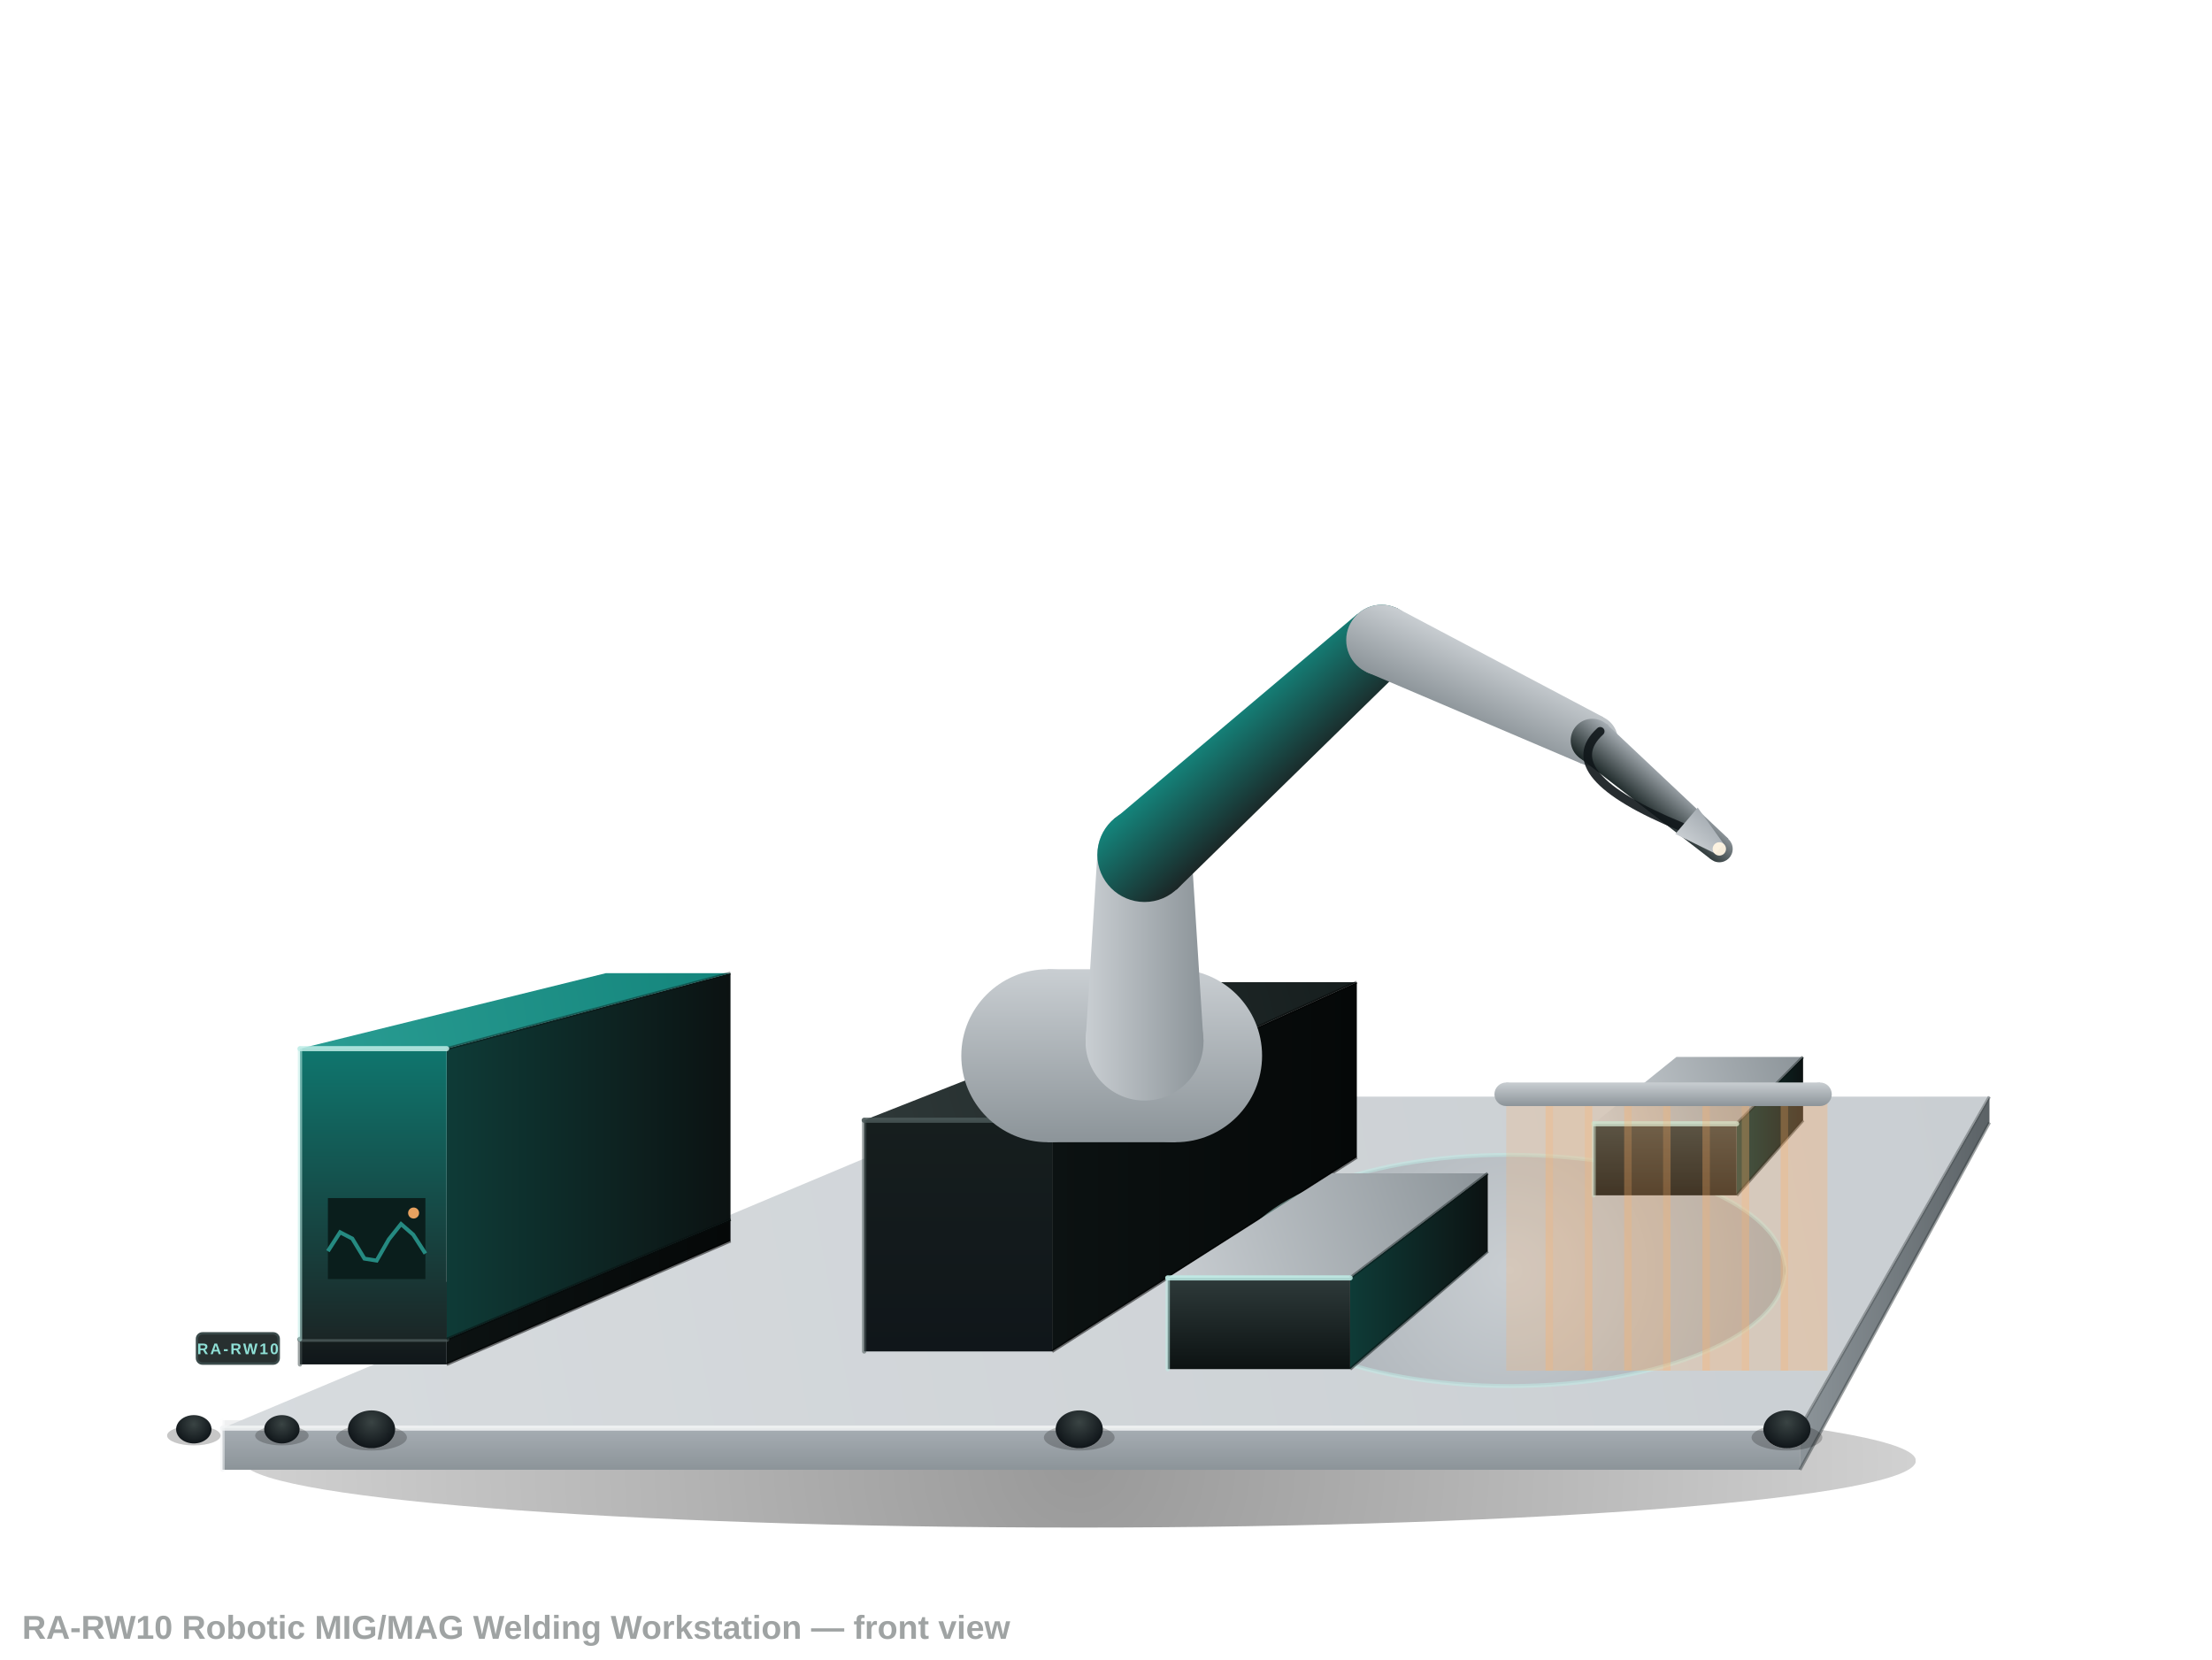
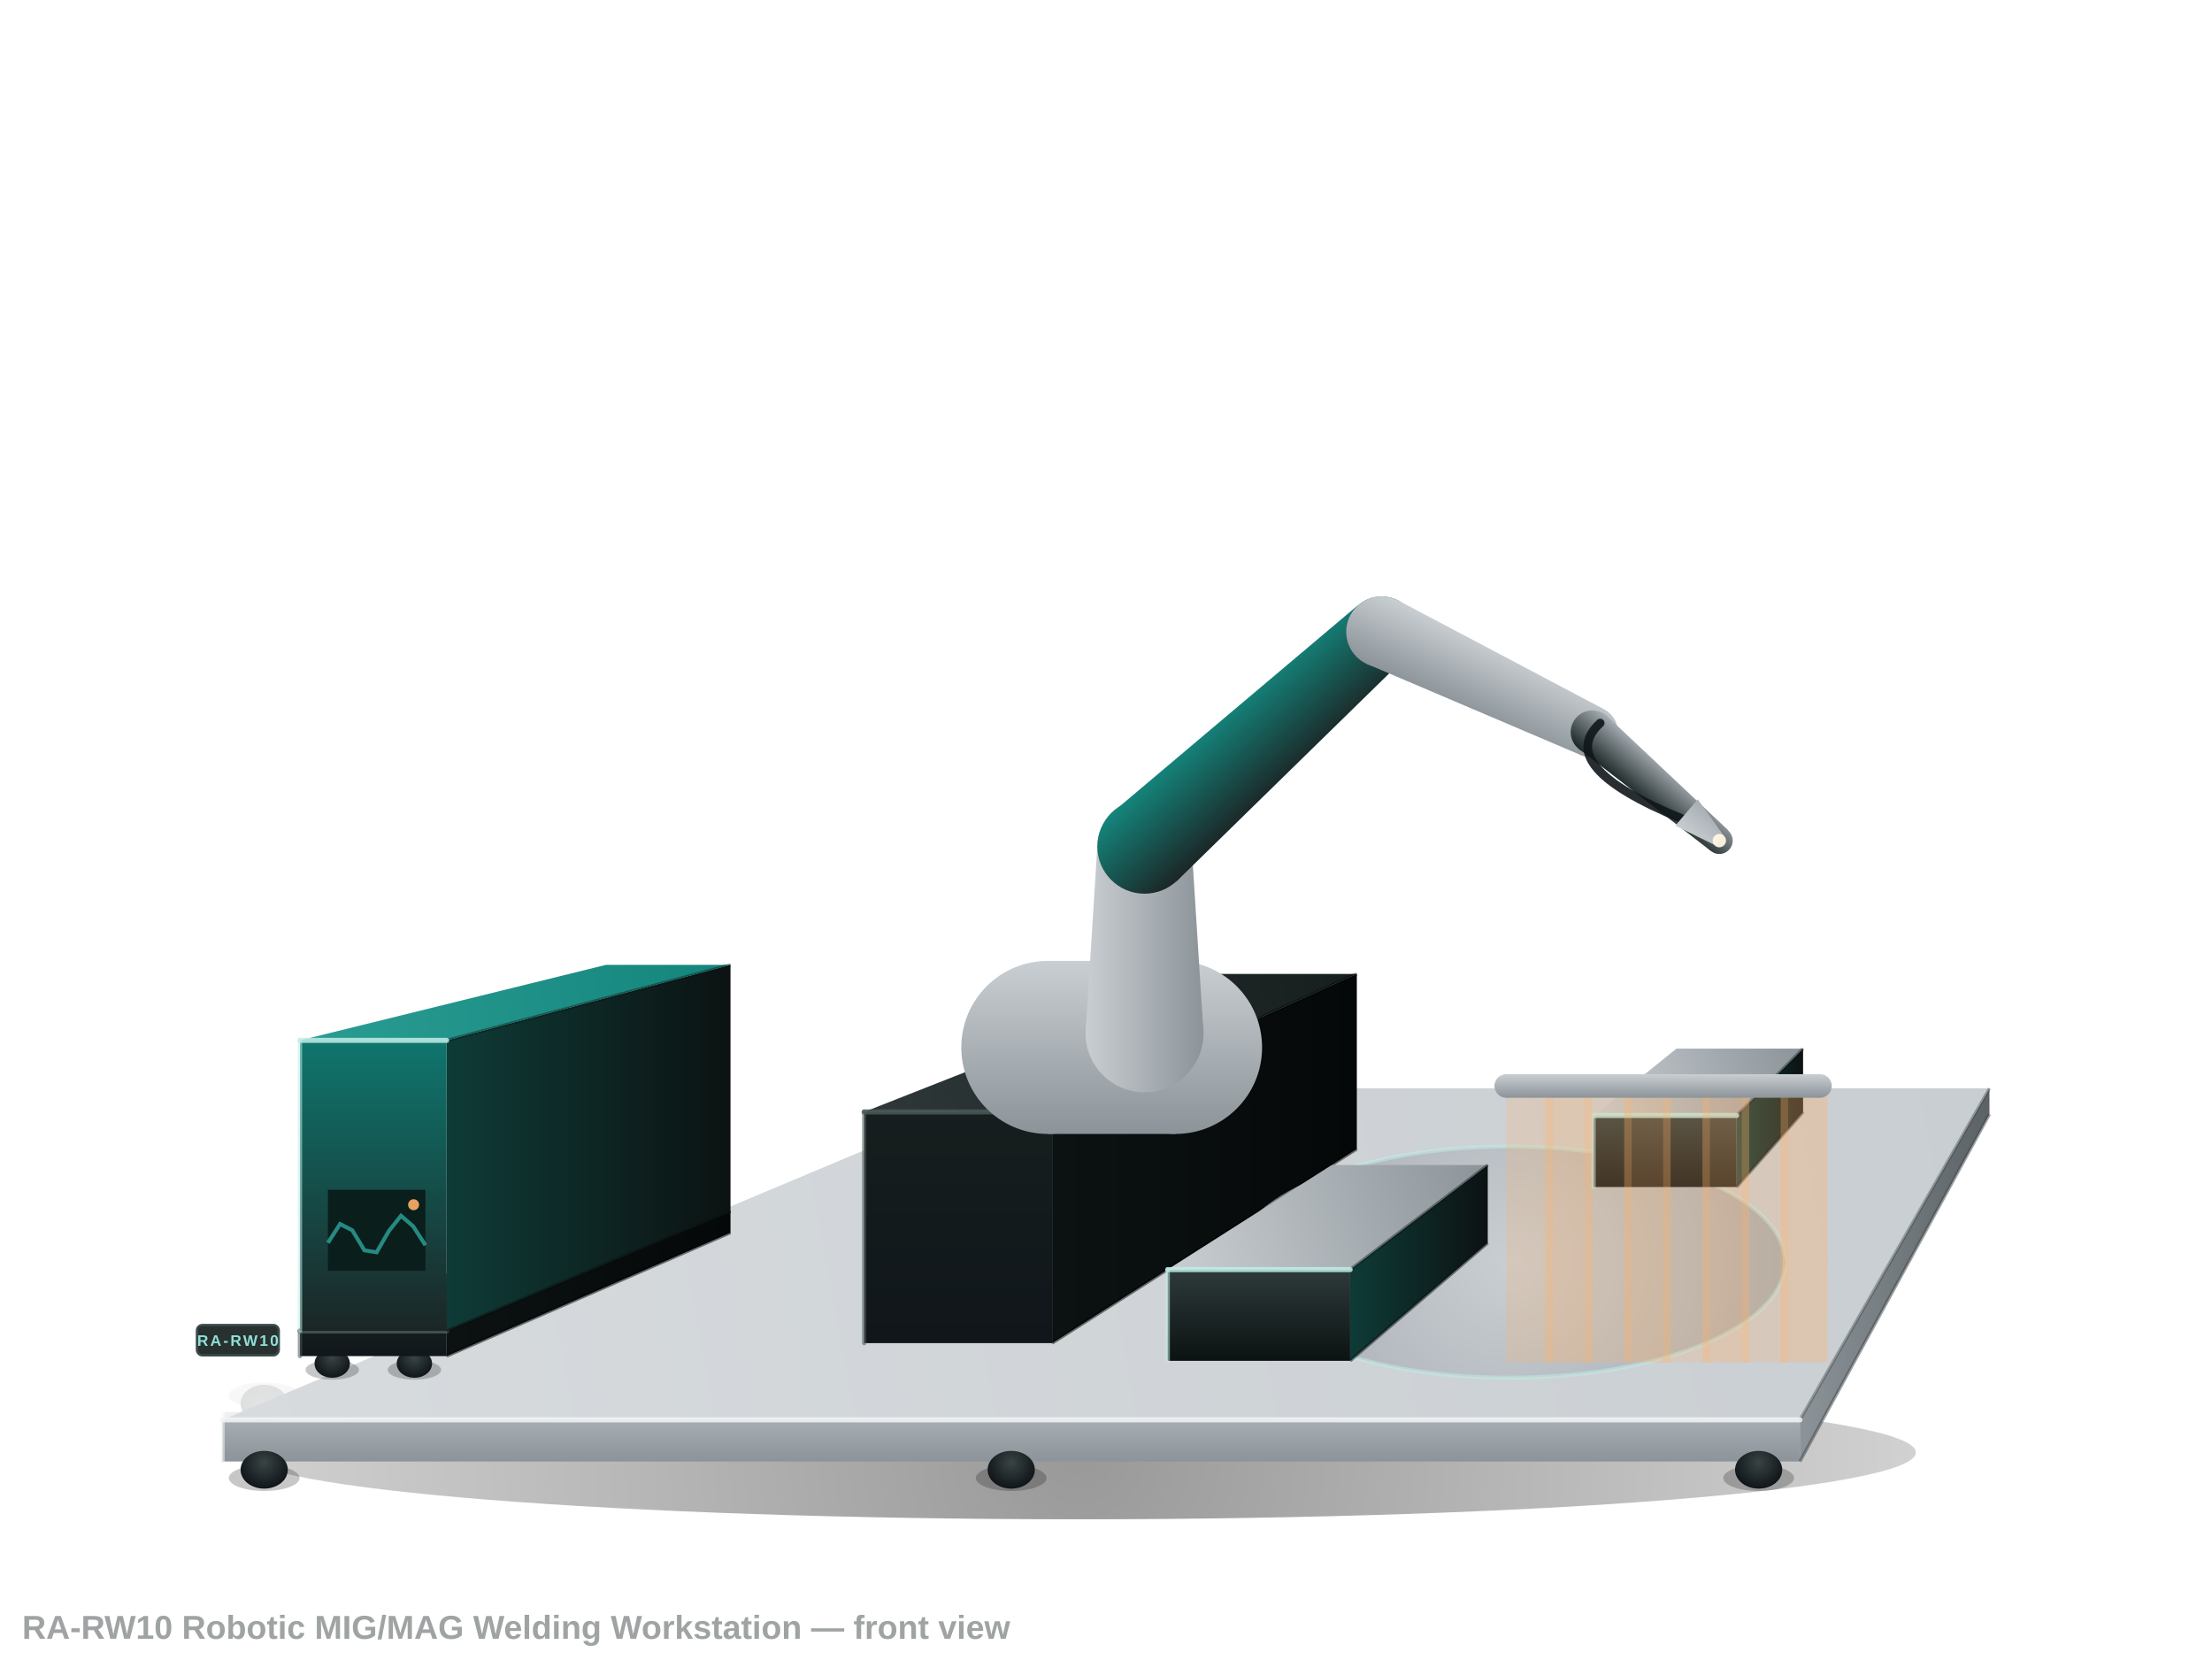
<svg xmlns="http://www.w3.org/2000/svg" width="2400" height="1800" viewBox="0 0 2400 1800">
-   <g transform="translate(104.5 492.7) scale(4.2659)">
+   <g transform="translate(104.5 483.7) scale(4.2659)">
    <g>
      <defs>
        <radialGradient id="rg1099" cx="250" cy="256" r="212.8" gradientUnits="userSpaceOnUse">
          <stop offset="0" stop-color="#000000" stop-opacity="0.4" />
          <stop offset="60" stop-color="#000000" stop-opacity="0.18" />
          <stop offset="100" stop-color="#000000" stop-opacity="0" />
        </radialGradient>
      </defs>
      <ellipse cx="250" cy="256" rx="212.8" ry="17" fill="url(#rg1099)" />
      <defs>
        <linearGradient id="lg1101" x1="0" y1="252" x2="0" y2="372" gradientUnits="userSpaceOnUse">
          <stop offset="0" stop-color="#ffffff" stop-opacity="0.15" />
          <stop offset="100" stop-color="#ffffff" stop-opacity="0" />
        </linearGradient>
        <mask id="rmask1100">
          <rect x="-4000" y="252" width="9000" height="120" fill="url(#lg1101)" />
        </mask>
      </defs>
      <g transform="translate(0 504) scale(1,-1)" mask="url(#rmask1100)">
        <defs>
          <linearGradient id="lg1068" x1="32.1" y1="247.7" x2="481.5" y2="163.4" gradientUnits="userSpaceOnUse">
            <stop offset="0" stop-color="#D7DBDE" stop-opacity="1" />
            <stop offset="100" stop-color="#C9CED2" stop-opacity="1" />
          </linearGradient>
          <linearGradient id="lg1069" x1="0" y1="247.7" x2="0" y2="258.3" gradientUnits="userSpaceOnUse">
            <stop offset="0" stop-color="#A6ADB3" stop-opacity="1" />
            <stop offset="100" stop-color="#8C9499" stop-opacity="1" />
          </linearGradient>
          <linearGradient id="lg1070" x1="433.3" y1="0" x2="481.5" y2="0" gradientUnits="userSpaceOnUse">
            <stop offset="0" stop-color="#8C9499" stop-opacity="1" />
            <stop offset="100" stop-color="#5B6266" stop-opacity="1" />
          </linearGradient>
        </defs>
        <polygon points="433.3,258.3 481.5,170 481.5,163.4 433.3,247.7" fill="url(#lg1070)" />
        <polygon points="32.1,247.7 433.3,247.7 481.5,163.4 232.8,163.4" fill="url(#lg1068)" />
        <polygon points="32.1,258.3 433.3,258.3 433.3,247.7 32.1,247.7" fill="url(#lg1069)" />
        <path d="M433.3,258.3 481.5,170" stroke="#3A4144" stroke-width="0.8" opacity="0.5" fill="none" />
        <path d="M433.3,247.7 481.5,163.4" stroke="#3A4144" stroke-width="0.8" opacity="0.4" fill="none" />
        <path d="M32.1,247.7 433.3,247.7" stroke="#F2F4F5" stroke-width="1.3" opacity="0.85" stroke-linecap="round" fill="none" />
        <path d="M32.1,247.7 32.1,258.3" stroke="#F2F4F5" stroke-width="1.1" opacity="0.55" stroke-linecap="round" fill="none" />
        <defs>
          <linearGradient id="lg1071" x1="195.3" y1="169.4" x2="320.6" y2="134.3" gradientUnits="userSpaceOnUse">
            <stop offset="0" stop-color="#2E3838" stop-opacity="1" />
            <stop offset="100" stop-color="#161E1E" stop-opacity="1" />
          </linearGradient>
          <linearGradient id="lg1072" x1="0" y1="169.4" x2="0" y2="228.2" gradientUnits="userSpaceOnUse">
            <stop offset="0" stop-color="#161E1E" stop-opacity="1" />
            <stop offset="100" stop-color="#10161A" stop-opacity="1" />
          </linearGradient>
          <linearGradient id="lg1073" x1="243.1" y1="0" x2="320.6" y2="0" gradientUnits="userSpaceOnUse">
            <stop offset="0" stop-color="#0C1212" stop-opacity="1" />
            <stop offset="100" stop-color="#050808" stop-opacity="1" />
          </linearGradient>
        </defs>
        <polygon points="243.1,228.2 320.6,178.8 320.6,134.3 243.1,169.4" fill="url(#lg1073)" />
        <polygon points="195.3,169.4 243.1,169.4 320.6,134.3 284.4,134.3" fill="url(#lg1071)" />
        <polygon points="195.3,228.2 243.1,228.2 243.1,169.4 195.3,169.4" fill="url(#lg1072)" />
        <path d="M243.1,228.2 320.6,178.8" stroke="#000000" stroke-width="0.8" opacity="0.5" fill="none" />
        <path d="M243.1,169.4 320.6,134.3" stroke="#000000" stroke-width="0.8" opacity="0.4" fill="none" />
        <path d="M195.3,169.4 243.1,169.4" stroke="#4A5858" stroke-width="1.3" opacity="0.85" stroke-linecap="round" fill="none" />
        <path d="M195.3,169.4 195.3,228.2" stroke="#4A5858" stroke-width="1.1" opacity="0.55" stroke-linecap="round" fill="none" />
        <defs>
-           <radialGradient id="rg1094" cx="24.8" cy="246.7" r="5" gradientUnits="userSpaceOnUse">
+           <radialGradient id="rg1094" cx="60" cy="232" r="5" gradientUnits="userSpaceOnUse">
            <stop offset="0" stop-color="#3A4444" stop-opacity="1" />
            <stop offset="70" stop-color="#10161A" stop-opacity="1" />
            <stop offset="100" stop-color="#000000" stop-opacity="1" />
          </radialGradient>
        </defs>
-         <ellipse cx="24.8" cy="249.6" rx="6.8" ry="2.5" fill="#000" opacity="0.22" />
-         <ellipse cx="24.8" cy="248" rx="4.5" ry="3.6" fill="url(#rg1094)" />
-         <defs>
-           <radialGradient id="rg1095" cx="47.2" cy="246.7" r="5" gradientUnits="userSpaceOnUse">
+         <ellipse cx="60" cy="235" rx="6.8" ry="2.5" fill="#000" opacity="0.22" />
+         <ellipse cx="60" cy="233.4" rx="4.5" ry="3.6" fill="url(#rg1094)" />
+         <defs>
+           <radialGradient id="rg1095" cx="80.9" cy="232" r="5" gradientUnits="userSpaceOnUse">
            <stop offset="0" stop-color="#3A4444" stop-opacity="1" />
            <stop offset="70" stop-color="#10161A" stop-opacity="1" />
            <stop offset="100" stop-color="#000000" stop-opacity="1" />
          </radialGradient>
        </defs>
-         <ellipse cx="47.2" cy="249.6" rx="6.8" ry="2.5" fill="#000" opacity="0.22" />
-         <ellipse cx="47.2" cy="248" rx="4.5" ry="3.6" fill="url(#rg1095)" />
+         <ellipse cx="80.9" cy="235" rx="6.8" ry="2.5" fill="#000" opacity="0.22" />
+         <ellipse cx="80.9" cy="233.4" rx="4.5" ry="3.6" fill="url(#rg1095)" />
        <defs>
          <linearGradient id="lg1088" x1="51.8" y1="225.1" x2="161.3" y2="194.6" gradientUnits="userSpaceOnUse">
            <stop offset="0" stop-color="#2E3838" stop-opacity="1" />
            <stop offset="100" stop-color="#161E1E" stop-opacity="1" />
          </linearGradient>
          <linearGradient id="lg1089" x1="0" y1="225.1" x2="0" y2="231.5" gradientUnits="userSpaceOnUse">
            <stop offset="0" stop-color="#161E1E" stop-opacity="1" />
            <stop offset="100" stop-color="#10161A" stop-opacity="1" />
          </linearGradient>
          <linearGradient id="lg1090" x1="89.1" y1="0" x2="161.3" y2="0" gradientUnits="userSpaceOnUse">
            <stop offset="0" stop-color="#0C1212" stop-opacity="1" />
            <stop offset="100" stop-color="#050808" stop-opacity="1" />
          </linearGradient>
        </defs>
        <polygon points="89.1,231.5 161.3,200.1 161.3,194.6 89.1,225.1" fill="url(#lg1090)" />
        <polygon points="51.8,225.1 89.1,225.1 161.3,194.6 129.6,194.6" fill="url(#lg1088)" />
        <polygon points="51.8,231.5 89.1,231.5 89.1,225.1 51.8,225.1" fill="url(#lg1089)" />
        <path d="M89.1,231.5 161.3,200.1" stroke="#000000" stroke-width="0.8" opacity="0.5" fill="none" />
        <path d="M89.1,225.1 161.3,194.6" stroke="#000000" stroke-width="0.8" opacity="0.4" fill="none" />
        <path d="M51.8,225.1 89.1,225.1" stroke="#4A5858" stroke-width="1.3" opacity="0.85" stroke-linecap="round" fill="none" />
        <path d="M51.8,225.1 51.8,231.5" stroke="#4A5858" stroke-width="1.1" opacity="0.55" stroke-linecap="round" fill="none" />
        <defs>
          <linearGradient id="lg1091" x1="51.8" y1="151.2" x2="161.3" y2="132" gradientUnits="userSpaceOnUse">
            <stop offset="0" stop-color="#2A9D93" stop-opacity="1" />
            <stop offset="100" stop-color="#14857C" stop-opacity="1" />
          </linearGradient>
          <linearGradient id="lg1092" x1="0" y1="151.2" x2="0" y2="225.1" gradientUnits="userSpaceOnUse">
            <stop offset="0" stop-color="#0F766E" stop-opacity="1" />
            <stop offset="100" stop-color="#1B2626" stop-opacity="1" />
          </linearGradient>
          <linearGradient id="lg1093" x1="89.1" y1="0" x2="161.3" y2="0" gradientUnits="userSpaceOnUse">
            <stop offset="0" stop-color="#0E3B37" stop-opacity="1" />
            <stop offset="100" stop-color="#0C1212" stop-opacity="1" />
          </linearGradient>
        </defs>
        <polygon points="89.1,225.1 161.3,194.6 161.3,132 89.1,151.2" fill="url(#lg1093)" />
        <polygon points="51.8,151.2 89.1,151.2 161.3,132 129.6,132" fill="url(#lg1091)" />
        <polygon points="51.8,225.1 89.1,225.1 89.1,151.2 51.8,151.2" fill="url(#lg1092)" />
        <path d="M89.1,225.1 161.3,194.6" stroke="#06100F" stroke-width="0.8" opacity="0.5" fill="none" />
        <path d="M89.1,151.2 161.3,132" stroke="#06100F" stroke-width="0.8" opacity="0.4" fill="none" />
        <path d="M51.8,151.2 89.1,151.2" stroke="#BFEDE7" stroke-width="1.3" opacity="0.85" stroke-linecap="round" fill="none" />
        <path d="M51.8,151.2 51.8,225.1" stroke="#BFEDE7" stroke-width="1.1" opacity="0.55" stroke-linecap="round" fill="none" />
        <rect x="58.9" y="189.2" width="24.8" height="20.6" fill="#0A1E1C" />
        <polyline points="58.9,202.7 62,197.9 65.1,199.5 68.2,204.6 71.3,205.1 74.4,199.7 77.5,195.8 80.6,198.5 83.7,203.3" fill="none" stroke="#2A9D93" stroke-width="1" opacity="0.85" />
        <circle cx="80.7" cy="193" r="1.4" fill="#FFB067" opacity="0.9" />
        <rect x="25.6" y="223.6" width="20.8" height="7.7" rx="1.4" fill="#0B1414" opacity="0.88" />
        <rect x="25.6" y="223.6" width="20.8" height="7.7" rx="1.4" fill="none" stroke="#3A4A4A" stroke-width="0.6" />
        <text x="36" y="228.9" text-anchor="middle" font-family="Arial, sans-serif" font-size="3.9" font-weight="700" fill="#8FE0D6" letter-spacing="0.5">RA-RW10</text>
        <defs>
          <linearGradient id="lg1074" x1="242" y1="175" x2="242" y2="131" gradientUnits="userSpaceOnUse">
            <stop offset="0" stop-color="#8C9499" stop-opacity="1" />
            <stop offset="32" stop-color="#C9CED2" stop-opacity="1" />
            <stop offset="55" stop-color="#C9CED2" stop-opacity="1" />
            <stop offset="100" stop-color="#A6ADB3" stop-opacity="1" />
          </linearGradient>
        </defs>
        <circle cx="242" cy="153" r="22" fill="url(#lg1074)" />
        <polygon points="242,175 274.5,175 274.5,131 242,131" fill="url(#lg1074)" />
        <circle cx="274.5" cy="153" r="22" fill="url(#lg1074)" />
        <defs>
          <linearGradient id="lg1075" x1="281.6" y1="149.4" x2="251.6" y2="149.4" gradientUnits="userSpaceOnUse">
            <stop offset="0" stop-color="#8C9499" stop-opacity="1" />
            <stop offset="32" stop-color="#C9CED2" stop-opacity="1" />
            <stop offset="55" stop-color="#C9CED2" stop-opacity="1" />
            <stop offset="100" stop-color="#A6ADB3" stop-opacity="1" />
          </linearGradient>
        </defs>
        <circle cx="266.6" cy="149.4" r="15" fill="url(#lg1075)" />
        <polygon points="281.6,149.4 278.6,101.9 254.6,101.9 251.6,149.4" fill="url(#lg1075)" />
        <circle cx="266.6" cy="101.9" r="12" fill="url(#lg1075)" />
        <defs>
          <linearGradient id="lg1076" x1="274.7" y1="110.8" x2="258.6" y2="93.1" gradientUnits="userSpaceOnUse">
            <stop offset="0" stop-color="#1B2626" stop-opacity="1" />
            <stop offset="32" stop-color="#14857C" stop-opacity="1" />
            <stop offset="55" stop-color="#14857C" stop-opacity="1" />
            <stop offset="100" stop-color="#0F766E" stop-opacity="1" />
          </linearGradient>
        </defs>
        <circle cx="266.6" cy="101.9" r="12" fill="url(#lg1076)" />
        <polygon points="274.7,110.8 332.9,53.9 320.8,40.6 258.6,93.1" fill="url(#lg1076)" />
        <circle cx="326.9" cy="47.3" r="9" fill="url(#lg1076)" />
        <defs>
          <linearGradient id="lg1077" x1="323" y1="55.4" x2="330.7" y2="39.1" gradientUnits="userSpaceOnUse">
            <stop offset="0" stop-color="#8C9499" stop-opacity="1" />
            <stop offset="32" stop-color="#C9CED2" stop-opacity="1" />
            <stop offset="55" stop-color="#C9CED2" stop-opacity="1" />
            <stop offset="100" stop-color="#A6ADB3" stop-opacity="1" />
          </linearGradient>
        </defs>
        <circle cx="326.9" cy="47.3" r="9" fill="url(#lg1077)" />
        <polygon points="323,55.4 377.7,78.7 383.3,66.9 330.7,39.1" fill="url(#lg1077)" />
        <circle cx="380.5" cy="72.8" r="6.5" fill="url(#lg1077)" />
        <defs>
          <linearGradient id="lg1078" x1="377" y1="77" x2="384.1" y2="68.6" gradientUnits="userSpaceOnUse">
            <stop offset="0" stop-color="#1B2626" stop-opacity="1" />
            <stop offset="32" stop-color="#A6ADB3" stop-opacity="1" />
            <stop offset="55" stop-color="#A6ADB3" stop-opacity="1" />
            <stop offset="100" stop-color="#8C9499" stop-opacity="1" />
          </linearGradient>
        </defs>
        <circle cx="380.5" cy="72.8" r="5.5" fill="url(#lg1078)" />
        <polygon points="377,77 410.6,103 415.1,97.8 384.1,68.6" fill="url(#lg1078)" />
        <circle cx="412.8" cy="100.4" r="3.4" fill="url(#lg1078)" />
        <defs>
          <linearGradient id="lg1079" x1="401.6" y1="96.6" x2="407.3" y2="89.9" gradientUnits="userSpaceOnUse">
            <stop offset="0" stop-color="#C9CED2" stop-opacity="1" />
            <stop offset="50" stop-color="#A6ADB3" stop-opacity="1" />
            <stop offset="100" stop-color="#0C1212" stop-opacity="1" />
          </linearGradient>
        </defs>
        <path d="M382.5 70.5 Q370.6 81.4 403.2 94.8" fill="none" stroke="#10161A" stroke-width="2.2" stroke-linecap="round" opacity="0.9" />
        <polygon points="401.6,96.6 411.8,101.6 413.9,99.1 407.3,89.9" fill="url(#lg1079)" />
        <circle cx="412.8" cy="100.4" r="1.7" fill="#FFF4E2" opacity="0.95" />
        <defs>
          <radialGradient id="rg1080" cx="359.5" cy="207.6" r="70" gradientUnits="userSpaceOnUse">
            <stop offset="0" stop-color="#C9CED2" stop-opacity="1" />
            <stop offset="70" stop-color="#A6ADB3" stop-opacity="1" />
            <stop offset="100" stop-color="#1B2626" stop-opacity="1" />
          </radialGradient>
        </defs>
        <ellipse cx="359.5" cy="207.6" rx="70" ry="29.4" fill="url(#rg1080)" />
        <ellipse cx="359.5" cy="207.6" rx="70" ry="29.4" fill="none" stroke="#BFEDE7" stroke-width="1" opacity="0.5" />
        <defs>
          <linearGradient id="lg1081" x1="272.5" y1="209.5" x2="353.9" y2="182.9" gradientUnits="userSpaceOnUse">
            <stop offset="0" stop-color="#C9CED2" stop-opacity="1" />
            <stop offset="100" stop-color="#8C9499" stop-opacity="1" />
          </linearGradient>
          <linearGradient id="lg1082" x1="0" y1="209.5" x2="0" y2="232.7" gradientUnits="userSpaceOnUse">
            <stop offset="0" stop-color="#2E3A3A" stop-opacity="1" />
            <stop offset="100" stop-color="#0C1212" stop-opacity="1" />
          </linearGradient>
          <linearGradient id="lg1083" x1="318.9" y1="0" x2="353.9" y2="0" gradientUnits="userSpaceOnUse">
            <stop offset="0" stop-color="#0E3B37" stop-opacity="1" />
            <stop offset="100" stop-color="#0C1212" stop-opacity="1" />
          </linearGradient>
        </defs>
        <polygon points="318.9,232.7 353.9,202.7 353.9,182.9 318.9,209.5" fill="url(#lg1083)" />
        <polygon points="272.5,209.5 318.9,209.5 353.9,182.9 314.3,182.9" fill="url(#lg1081)" />
        <polygon points="272.5,232.7 318.9,232.7 318.9,209.5 272.5,209.5" fill="url(#lg1082)" />
        <path d="M318.9,232.7 353.9,202.7" stroke="#06100F" stroke-width="0.8" opacity="0.5" fill="none" />
        <path d="M318.9,209.5 353.9,182.9" stroke="#06100F" stroke-width="0.8" opacity="0.4" fill="none" />
        <path d="M272.5,209.5 318.9,209.5" stroke="#BFEDE7" stroke-width="1.3" opacity="0.85" stroke-linecap="round" fill="none" />
        <path d="M272.5,209.5 272.5,232.7" stroke="#BFEDE7" stroke-width="1.1" opacity="0.55" stroke-linecap="round" fill="none" />
        <defs>
          <linearGradient id="lg1084" x1="380.8" y1="170.3" x2="434.1" y2="153.3" gradientUnits="userSpaceOnUse">
            <stop offset="0" stop-color="#C9CED2" stop-opacity="1" />
            <stop offset="100" stop-color="#8C9499" stop-opacity="1" />
          </linearGradient>
          <linearGradient id="lg1085" x1="0" y1="170.3" x2="0" y2="188.5" gradientUnits="userSpaceOnUse">
            <stop offset="0" stop-color="#2E3A3A" stop-opacity="1" />
            <stop offset="100" stop-color="#0C1212" stop-opacity="1" />
          </linearGradient>
          <linearGradient id="lg1086" x1="417.2" y1="0" x2="434.1" y2="0" gradientUnits="userSpaceOnUse">
            <stop offset="0" stop-color="#0E3B37" stop-opacity="1" />
            <stop offset="100" stop-color="#0C1212" stop-opacity="1" />
          </linearGradient>
        </defs>
        <polygon points="417.2,188.5 434.1,169.4 434.1,153.3 417.2,170.3" fill="url(#lg1086)" />
        <polygon points="380.8,170.3 417.2,170.3 434.1,153.3 401.9,153.3" fill="url(#lg1084)" />
        <polygon points="380.8,188.5 417.2,188.5 417.2,170.3 380.8,170.3" fill="url(#lg1085)" />
        <path d="M417.2,188.5 434.1,169.4" stroke="#06100F" stroke-width="0.8" opacity="0.5" fill="none" />
        <path d="M417.2,170.3 434.1,153.3" stroke="#06100F" stroke-width="0.8" opacity="0.4" fill="none" />
        <path d="M380.8,170.3 417.2,170.3" stroke="#BFEDE7" stroke-width="1.3" opacity="0.85" stroke-linecap="round" fill="none" />
        <path d="M380.8,170.3 380.8,188.5" stroke="#BFEDE7" stroke-width="1.1" opacity="0.55" stroke-linecap="round" fill="none" />
        <polygon points="358.6,233.1 370.5,233.1 370.5,164.7 358.6,164.7" fill="#FFB067" opacity="0.22" />
        <polygon points="368.6,233.1 380.5,233.1 380.5,164.7 368.6,164.7" fill="#FFB067" opacity="0.32" />
        <polygon points="378.6,233.1 390.5,233.1 390.5,164.7 378.6,164.7" fill="#FFB067" opacity="0.22" />
        <polygon points="388.6,233.1 400.4,233.1 400.4,164.7 388.6,164.7" fill="#FFB067" opacity="0.32" />
        <polygon points="398.5,233.1 410.4,233.1 410.4,164.7 398.5,164.7" fill="#FFB067" opacity="0.22" />
        <polygon points="408.5,233.1 420.4,233.1 420.4,164.7 408.5,164.7" fill="#FFB067" opacity="0.32" />
        <polygon points="418.5,233.1 430.3,233.1 430.3,164.7 418.5,164.7" fill="#FFB067" opacity="0.22" />
        <polygon points="428.4,233.1 440.3,233.1 440.3,164.7 428.4,164.7" fill="#FFB067" opacity="0.32" />
        <defs>
          <linearGradient id="lg1087" x1="358.6" y1="165.8" x2="358.6" y2="159.8" gradientUnits="userSpaceOnUse">
            <stop offset="0" stop-color="#8C9499" stop-opacity="1" />
            <stop offset="32" stop-color="#C9CED2" stop-opacity="1" />
            <stop offset="55" stop-color="#C9CED2" stop-opacity="1" />
            <stop offset="100" stop-color="#A6ADB3" stop-opacity="1" />
          </linearGradient>
        </defs>
        <circle cx="358.6" cy="162.8" r="3" fill="url(#lg1087)" />
        <polygon points="358.6,165.8 438.4,165.8 438.4,159.8 358.6,159.8" fill="url(#lg1087)" />
        <circle cx="438.4" cy="162.8" r="3" fill="url(#lg1087)" />
        <defs>
-           <radialGradient id="rg1096" cx="70" cy="246.2" r="6.6" gradientUnits="userSpaceOnUse">
+           <radialGradient id="rg1096" cx="42.7" cy="258.6" r="6.6" gradientUnits="userSpaceOnUse">
            <stop offset="0" stop-color="#3A4444" stop-opacity="1" />
            <stop offset="70" stop-color="#10161A" stop-opacity="1" />
            <stop offset="100" stop-color="#000000" stop-opacity="1" />
          </radialGradient>
        </defs>
-         <ellipse cx="70" cy="250.1" rx="9" ry="3.3" fill="#000" opacity="0.22" />
-         <ellipse cx="70" cy="248" rx="6" ry="4.8" fill="url(#rg1096)" />
-         <defs>
-           <radialGradient id="rg1097" cx="250" cy="246.2" r="6.6" gradientUnits="userSpaceOnUse">
+         <ellipse cx="42.7" cy="262.5" rx="9" ry="3.3" fill="#000" opacity="0.22" />
+         <ellipse cx="42.7" cy="260.4" rx="6" ry="4.8" fill="url(#rg1096)" />
+         <defs>
+           <radialGradient id="rg1097" cx="232.7" cy="258.6" r="6.6" gradientUnits="userSpaceOnUse">
            <stop offset="0" stop-color="#3A4444" stop-opacity="1" />
            <stop offset="70" stop-color="#10161A" stop-opacity="1" />
            <stop offset="100" stop-color="#000000" stop-opacity="1" />
          </radialGradient>
        </defs>
-         <ellipse cx="250" cy="250.1" rx="9" ry="3.3" fill="#000" opacity="0.22" />
-         <ellipse cx="250" cy="248" rx="6" ry="4.8" fill="url(#rg1097)" />
-         <defs>
-           <radialGradient id="rg1098" cx="430" cy="246.2" r="6.6" gradientUnits="userSpaceOnUse">
+         <ellipse cx="232.7" cy="262.5" rx="9" ry="3.3" fill="#000" opacity="0.22" />
+         <ellipse cx="232.7" cy="260.4" rx="6" ry="4.8" fill="url(#rg1097)" />
+         <defs>
+           <radialGradient id="rg1098" cx="422.8" cy="258.6" r="6.6" gradientUnits="userSpaceOnUse">
            <stop offset="0" stop-color="#3A4444" stop-opacity="1" />
            <stop offset="70" stop-color="#10161A" stop-opacity="1" />
            <stop offset="100" stop-color="#000000" stop-opacity="1" />
          </radialGradient>
        </defs>
-         <ellipse cx="430" cy="250.1" rx="9" ry="3.3" fill="#000" opacity="0.22" />
-         <ellipse cx="430" cy="248" rx="6" ry="4.8" fill="url(#rg1098)" />
+         <ellipse cx="422.8" cy="262.5" rx="9" ry="3.3" fill="#000" opacity="0.22" />
+         <ellipse cx="422.8" cy="260.4" rx="6" ry="4.8" fill="url(#rg1098)" />
      </g>
      <defs>
        <linearGradient id="lg1068" x1="32.1" y1="247.7" x2="481.5" y2="163.4" gradientUnits="userSpaceOnUse">
          <stop offset="0" stop-color="#D7DBDE" stop-opacity="1" />
          <stop offset="100" stop-color="#C9CED2" stop-opacity="1" />
        </linearGradient>
        <linearGradient id="lg1069" x1="0" y1="247.7" x2="0" y2="258.3" gradientUnits="userSpaceOnUse">
          <stop offset="0" stop-color="#A6ADB3" stop-opacity="1" />
          <stop offset="100" stop-color="#8C9499" stop-opacity="1" />
        </linearGradient>
        <linearGradient id="lg1070" x1="433.3" y1="0" x2="481.5" y2="0" gradientUnits="userSpaceOnUse">
          <stop offset="0" stop-color="#8C9499" stop-opacity="1" />
          <stop offset="100" stop-color="#5B6266" stop-opacity="1" />
        </linearGradient>
      </defs>
      <polygon points="433.3,258.3 481.5,170 481.5,163.4 433.3,247.7" fill="url(#lg1070)" />
      <polygon points="32.1,247.7 433.3,247.7 481.5,163.4 232.8,163.4" fill="url(#lg1068)" />
      <polygon points="32.1,258.3 433.3,258.3 433.3,247.7 32.1,247.7" fill="url(#lg1069)" />
      <path d="M433.3,258.3 481.5,170" stroke="#3A4144" stroke-width="0.8" opacity="0.5" fill="none" />
      <path d="M433.3,247.7 481.5,163.4" stroke="#3A4144" stroke-width="0.8" opacity="0.4" fill="none" />
      <path d="M32.1,247.7 433.3,247.7" stroke="#F2F4F5" stroke-width="1.3" opacity="0.85" stroke-linecap="round" fill="none" />
      <path d="M32.1,247.7 32.1,258.3" stroke="#F2F4F5" stroke-width="1.1" opacity="0.55" stroke-linecap="round" fill="none" />
      <defs>
        <linearGradient id="lg1071" x1="195.3" y1="169.4" x2="320.6" y2="134.3" gradientUnits="userSpaceOnUse">
          <stop offset="0" stop-color="#2E3838" stop-opacity="1" />
          <stop offset="100" stop-color="#161E1E" stop-opacity="1" />
        </linearGradient>
        <linearGradient id="lg1072" x1="0" y1="169.4" x2="0" y2="228.2" gradientUnits="userSpaceOnUse">
          <stop offset="0" stop-color="#161E1E" stop-opacity="1" />
          <stop offset="100" stop-color="#10161A" stop-opacity="1" />
        </linearGradient>
        <linearGradient id="lg1073" x1="243.1" y1="0" x2="320.6" y2="0" gradientUnits="userSpaceOnUse">
          <stop offset="0" stop-color="#0C1212" stop-opacity="1" />
          <stop offset="100" stop-color="#050808" stop-opacity="1" />
        </linearGradient>
      </defs>
      <polygon points="243.1,228.2 320.6,178.8 320.6,134.3 243.1,169.4" fill="url(#lg1073)" />
      <polygon points="195.3,169.4 243.1,169.4 320.6,134.3 284.4,134.3" fill="url(#lg1071)" />
      <polygon points="195.3,228.2 243.1,228.2 243.1,169.4 195.3,169.4" fill="url(#lg1072)" />
      <path d="M243.1,228.2 320.6,178.8" stroke="#000000" stroke-width="0.8" opacity="0.5" fill="none" />
      <path d="M243.1,169.4 320.6,134.3" stroke="#000000" stroke-width="0.8" opacity="0.4" fill="none" />
      <path d="M195.3,169.4 243.1,169.4" stroke="#4A5858" stroke-width="1.3" opacity="0.85" stroke-linecap="round" fill="none" />
      <path d="M195.3,169.4 195.3,228.2" stroke="#4A5858" stroke-width="1.1" opacity="0.55" stroke-linecap="round" fill="none" />
      <defs>
-         <radialGradient id="rg1094" cx="24.8" cy="246.7" r="5" gradientUnits="userSpaceOnUse">
+         <radialGradient id="rg1094" cx="60" cy="232" r="5" gradientUnits="userSpaceOnUse">
          <stop offset="0" stop-color="#3A4444" stop-opacity="1" />
          <stop offset="70" stop-color="#10161A" stop-opacity="1" />
          <stop offset="100" stop-color="#000000" stop-opacity="1" />
        </radialGradient>
      </defs>
-       <ellipse cx="24.8" cy="249.6" rx="6.8" ry="2.5" fill="#000" opacity="0.22" />
-       <ellipse cx="24.8" cy="248" rx="4.5" ry="3.6" fill="url(#rg1094)" />
-       <defs>
-         <radialGradient id="rg1095" cx="47.2" cy="246.7" r="5" gradientUnits="userSpaceOnUse">
+       <ellipse cx="60" cy="235" rx="6.8" ry="2.5" fill="#000" opacity="0.22" />
+       <ellipse cx="60" cy="233.4" rx="4.5" ry="3.6" fill="url(#rg1094)" />
+       <defs>
+         <radialGradient id="rg1095" cx="80.9" cy="232" r="5" gradientUnits="userSpaceOnUse">
          <stop offset="0" stop-color="#3A4444" stop-opacity="1" />
          <stop offset="70" stop-color="#10161A" stop-opacity="1" />
          <stop offset="100" stop-color="#000000" stop-opacity="1" />
        </radialGradient>
      </defs>
-       <ellipse cx="47.2" cy="249.6" rx="6.8" ry="2.5" fill="#000" opacity="0.22" />
-       <ellipse cx="47.2" cy="248" rx="4.5" ry="3.6" fill="url(#rg1095)" />
+       <ellipse cx="80.9" cy="235" rx="6.8" ry="2.5" fill="#000" opacity="0.22" />
+       <ellipse cx="80.9" cy="233.4" rx="4.5" ry="3.6" fill="url(#rg1095)" />
      <defs>
        <linearGradient id="lg1088" x1="51.8" y1="225.1" x2="161.3" y2="194.6" gradientUnits="userSpaceOnUse">
          <stop offset="0" stop-color="#2E3838" stop-opacity="1" />
          <stop offset="100" stop-color="#161E1E" stop-opacity="1" />
        </linearGradient>
        <linearGradient id="lg1089" x1="0" y1="225.1" x2="0" y2="231.5" gradientUnits="userSpaceOnUse">
          <stop offset="0" stop-color="#161E1E" stop-opacity="1" />
          <stop offset="100" stop-color="#10161A" stop-opacity="1" />
        </linearGradient>
        <linearGradient id="lg1090" x1="89.1" y1="0" x2="161.3" y2="0" gradientUnits="userSpaceOnUse">
          <stop offset="0" stop-color="#0C1212" stop-opacity="1" />
          <stop offset="100" stop-color="#050808" stop-opacity="1" />
        </linearGradient>
      </defs>
      <polygon points="89.1,231.5 161.3,200.1 161.3,194.6 89.1,225.1" fill="url(#lg1090)" />
      <polygon points="51.8,225.1 89.1,225.1 161.3,194.6 129.6,194.6" fill="url(#lg1088)" />
      <polygon points="51.8,231.5 89.1,231.5 89.1,225.1 51.8,225.1" fill="url(#lg1089)" />
      <path d="M89.1,231.5 161.3,200.1" stroke="#000000" stroke-width="0.8" opacity="0.5" fill="none" />
      <path d="M89.1,225.1 161.3,194.6" stroke="#000000" stroke-width="0.8" opacity="0.4" fill="none" />
      <path d="M51.8,225.1 89.1,225.1" stroke="#4A5858" stroke-width="1.3" opacity="0.85" stroke-linecap="round" fill="none" />
      <path d="M51.8,225.1 51.8,231.5" stroke="#4A5858" stroke-width="1.1" opacity="0.55" stroke-linecap="round" fill="none" />
      <defs>
        <linearGradient id="lg1091" x1="51.8" y1="151.2" x2="161.3" y2="132" gradientUnits="userSpaceOnUse">
          <stop offset="0" stop-color="#2A9D93" stop-opacity="1" />
          <stop offset="100" stop-color="#14857C" stop-opacity="1" />
        </linearGradient>
        <linearGradient id="lg1092" x1="0" y1="151.2" x2="0" y2="225.1" gradientUnits="userSpaceOnUse">
          <stop offset="0" stop-color="#0F766E" stop-opacity="1" />
          <stop offset="100" stop-color="#1B2626" stop-opacity="1" />
        </linearGradient>
        <linearGradient id="lg1093" x1="89.1" y1="0" x2="161.3" y2="0" gradientUnits="userSpaceOnUse">
          <stop offset="0" stop-color="#0E3B37" stop-opacity="1" />
          <stop offset="100" stop-color="#0C1212" stop-opacity="1" />
        </linearGradient>
      </defs>
      <polygon points="89.1,225.1 161.3,194.6 161.3,132 89.1,151.2" fill="url(#lg1093)" />
      <polygon points="51.8,151.2 89.1,151.2 161.3,132 129.6,132" fill="url(#lg1091)" />
      <polygon points="51.8,225.1 89.1,225.1 89.1,151.2 51.8,151.2" fill="url(#lg1092)" />
      <path d="M89.1,225.1 161.3,194.6" stroke="#06100F" stroke-width="0.8" opacity="0.5" fill="none" />
      <path d="M89.1,151.2 161.3,132" stroke="#06100F" stroke-width="0.8" opacity="0.4" fill="none" />
      <path d="M51.8,151.2 89.1,151.2" stroke="#BFEDE7" stroke-width="1.3" opacity="0.85" stroke-linecap="round" fill="none" />
      <path d="M51.8,151.2 51.8,225.1" stroke="#BFEDE7" stroke-width="1.1" opacity="0.55" stroke-linecap="round" fill="none" />
      <rect x="58.9" y="189.2" width="24.8" height="20.6" fill="#0A1E1C" />
      <polyline points="58.9,202.7 62,197.9 65.1,199.5 68.2,204.6 71.3,205.1 74.4,199.7 77.5,195.8 80.6,198.5 83.7,203.3" fill="none" stroke="#2A9D93" stroke-width="1" opacity="0.85" />
      <circle cx="80.7" cy="193" r="1.4" fill="#FFB067" opacity="0.9" />
      <rect x="25.6" y="223.6" width="20.8" height="7.7" rx="1.4" fill="#0B1414" opacity="0.88" />
      <rect x="25.6" y="223.6" width="20.8" height="7.7" rx="1.4" fill="none" stroke="#3A4A4A" stroke-width="0.6" />
      <text x="36" y="228.9" text-anchor="middle" font-family="Arial, sans-serif" font-size="3.9" font-weight="700" fill="#8FE0D6" letter-spacing="0.5">RA-RW10</text>
      <defs>
        <linearGradient id="lg1074" x1="242" y1="175" x2="242" y2="131" gradientUnits="userSpaceOnUse">
          <stop offset="0" stop-color="#8C9499" stop-opacity="1" />
          <stop offset="32" stop-color="#C9CED2" stop-opacity="1" />
          <stop offset="55" stop-color="#C9CED2" stop-opacity="1" />
          <stop offset="100" stop-color="#A6ADB3" stop-opacity="1" />
        </linearGradient>
      </defs>
      <circle cx="242" cy="153" r="22" fill="url(#lg1074)" />
      <polygon points="242,175 274.5,175 274.5,131 242,131" fill="url(#lg1074)" />
      <circle cx="274.5" cy="153" r="22" fill="url(#lg1074)" />
      <defs>
        <linearGradient id="lg1075" x1="281.6" y1="149.4" x2="251.6" y2="149.4" gradientUnits="userSpaceOnUse">
          <stop offset="0" stop-color="#8C9499" stop-opacity="1" />
          <stop offset="32" stop-color="#C9CED2" stop-opacity="1" />
          <stop offset="55" stop-color="#C9CED2" stop-opacity="1" />
          <stop offset="100" stop-color="#A6ADB3" stop-opacity="1" />
        </linearGradient>
      </defs>
      <circle cx="266.6" cy="149.4" r="15" fill="url(#lg1075)" />
      <polygon points="281.6,149.4 278.6,101.9 254.6,101.9 251.6,149.4" fill="url(#lg1075)" />
      <circle cx="266.6" cy="101.9" r="12" fill="url(#lg1075)" />
      <defs>
        <linearGradient id="lg1076" x1="274.7" y1="110.8" x2="258.6" y2="93.1" gradientUnits="userSpaceOnUse">
          <stop offset="0" stop-color="#1B2626" stop-opacity="1" />
          <stop offset="32" stop-color="#14857C" stop-opacity="1" />
          <stop offset="55" stop-color="#14857C" stop-opacity="1" />
          <stop offset="100" stop-color="#0F766E" stop-opacity="1" />
        </linearGradient>
      </defs>
      <circle cx="266.6" cy="101.9" r="12" fill="url(#lg1076)" />
      <polygon points="274.7,110.8 332.9,53.9 320.8,40.6 258.6,93.1" fill="url(#lg1076)" />
      <circle cx="326.9" cy="47.3" r="9" fill="url(#lg1076)" />
      <defs>
        <linearGradient id="lg1077" x1="323" y1="55.4" x2="330.7" y2="39.1" gradientUnits="userSpaceOnUse">
          <stop offset="0" stop-color="#8C9499" stop-opacity="1" />
          <stop offset="32" stop-color="#C9CED2" stop-opacity="1" />
          <stop offset="55" stop-color="#C9CED2" stop-opacity="1" />
          <stop offset="100" stop-color="#A6ADB3" stop-opacity="1" />
        </linearGradient>
      </defs>
      <circle cx="326.9" cy="47.3" r="9" fill="url(#lg1077)" />
      <polygon points="323,55.4 377.7,78.7 383.3,66.9 330.7,39.1" fill="url(#lg1077)" />
      <circle cx="380.5" cy="72.8" r="6.5" fill="url(#lg1077)" />
      <defs>
        <linearGradient id="lg1078" x1="377" y1="77" x2="384.1" y2="68.6" gradientUnits="userSpaceOnUse">
          <stop offset="0" stop-color="#1B2626" stop-opacity="1" />
          <stop offset="32" stop-color="#A6ADB3" stop-opacity="1" />
          <stop offset="55" stop-color="#A6ADB3" stop-opacity="1" />
          <stop offset="100" stop-color="#8C9499" stop-opacity="1" />
        </linearGradient>
      </defs>
      <circle cx="380.5" cy="72.8" r="5.5" fill="url(#lg1078)" />
      <polygon points="377,77 410.6,103 415.1,97.8 384.1,68.6" fill="url(#lg1078)" />
      <circle cx="412.8" cy="100.4" r="3.4" fill="url(#lg1078)" />
      <defs>
        <linearGradient id="lg1079" x1="401.6" y1="96.6" x2="407.3" y2="89.9" gradientUnits="userSpaceOnUse">
          <stop offset="0" stop-color="#C9CED2" stop-opacity="1" />
          <stop offset="50" stop-color="#A6ADB3" stop-opacity="1" />
          <stop offset="100" stop-color="#0C1212" stop-opacity="1" />
        </linearGradient>
      </defs>
      <path d="M382.5 70.5 Q370.6 81.4 403.2 94.8" fill="none" stroke="#10161A" stroke-width="2.2" stroke-linecap="round" opacity="0.9" />
      <polygon points="401.6,96.6 411.8,101.6 413.9,99.1 407.3,89.9" fill="url(#lg1079)" />
      <circle cx="412.8" cy="100.4" r="1.7" fill="#FFF4E2" opacity="0.95" />
      <defs>
        <radialGradient id="rg1080" cx="359.5" cy="207.6" r="70" gradientUnits="userSpaceOnUse">
          <stop offset="0" stop-color="#C9CED2" stop-opacity="1" />
          <stop offset="70" stop-color="#A6ADB3" stop-opacity="1" />
          <stop offset="100" stop-color="#1B2626" stop-opacity="1" />
        </radialGradient>
      </defs>
      <ellipse cx="359.5" cy="207.6" rx="70" ry="29.4" fill="url(#rg1080)" />
      <ellipse cx="359.5" cy="207.6" rx="70" ry="29.4" fill="none" stroke="#BFEDE7" stroke-width="1" opacity="0.5" />
      <defs>
        <linearGradient id="lg1081" x1="272.5" y1="209.5" x2="353.9" y2="182.9" gradientUnits="userSpaceOnUse">
          <stop offset="0" stop-color="#C9CED2" stop-opacity="1" />
          <stop offset="100" stop-color="#8C9499" stop-opacity="1" />
        </linearGradient>
        <linearGradient id="lg1082" x1="0" y1="209.5" x2="0" y2="232.7" gradientUnits="userSpaceOnUse">
          <stop offset="0" stop-color="#2E3A3A" stop-opacity="1" />
          <stop offset="100" stop-color="#0C1212" stop-opacity="1" />
        </linearGradient>
        <linearGradient id="lg1083" x1="318.9" y1="0" x2="353.9" y2="0" gradientUnits="userSpaceOnUse">
          <stop offset="0" stop-color="#0E3B37" stop-opacity="1" />
          <stop offset="100" stop-color="#0C1212" stop-opacity="1" />
        </linearGradient>
      </defs>
      <polygon points="318.9,232.7 353.9,202.7 353.9,182.9 318.9,209.5" fill="url(#lg1083)" />
      <polygon points="272.5,209.5 318.9,209.5 353.9,182.9 314.3,182.9" fill="url(#lg1081)" />
      <polygon points="272.5,232.7 318.9,232.7 318.9,209.5 272.5,209.5" fill="url(#lg1082)" />
      <path d="M318.9,232.7 353.9,202.7" stroke="#06100F" stroke-width="0.8" opacity="0.5" fill="none" />
      <path d="M318.9,209.5 353.9,182.9" stroke="#06100F" stroke-width="0.8" opacity="0.4" fill="none" />
      <path d="M272.5,209.5 318.9,209.5" stroke="#BFEDE7" stroke-width="1.3" opacity="0.85" stroke-linecap="round" fill="none" />
      <path d="M272.5,209.5 272.5,232.7" stroke="#BFEDE7" stroke-width="1.1" opacity="0.55" stroke-linecap="round" fill="none" />
      <defs>
        <linearGradient id="lg1084" x1="380.8" y1="170.3" x2="434.1" y2="153.3" gradientUnits="userSpaceOnUse">
          <stop offset="0" stop-color="#C9CED2" stop-opacity="1" />
          <stop offset="100" stop-color="#8C9499" stop-opacity="1" />
        </linearGradient>
        <linearGradient id="lg1085" x1="0" y1="170.3" x2="0" y2="188.5" gradientUnits="userSpaceOnUse">
          <stop offset="0" stop-color="#2E3A3A" stop-opacity="1" />
          <stop offset="100" stop-color="#0C1212" stop-opacity="1" />
        </linearGradient>
        <linearGradient id="lg1086" x1="417.2" y1="0" x2="434.1" y2="0" gradientUnits="userSpaceOnUse">
          <stop offset="0" stop-color="#0E3B37" stop-opacity="1" />
          <stop offset="100" stop-color="#0C1212" stop-opacity="1" />
        </linearGradient>
      </defs>
      <polygon points="417.2,188.5 434.1,169.4 434.1,153.3 417.2,170.3" fill="url(#lg1086)" />
      <polygon points="380.8,170.3 417.2,170.3 434.1,153.3 401.9,153.3" fill="url(#lg1084)" />
      <polygon points="380.8,188.5 417.2,188.5 417.2,170.3 380.8,170.3" fill="url(#lg1085)" />
      <path d="M417.2,188.5 434.1,169.4" stroke="#06100F" stroke-width="0.8" opacity="0.5" fill="none" />
      <path d="M417.2,170.3 434.1,153.3" stroke="#06100F" stroke-width="0.8" opacity="0.4" fill="none" />
      <path d="M380.8,170.3 417.2,170.3" stroke="#BFEDE7" stroke-width="1.3" opacity="0.85" stroke-linecap="round" fill="none" />
      <path d="M380.8,170.3 380.8,188.5" stroke="#BFEDE7" stroke-width="1.1" opacity="0.55" stroke-linecap="round" fill="none" />
      <polygon points="358.6,233.1 370.5,233.1 370.5,164.7 358.6,164.7" fill="#FFB067" opacity="0.22" />
      <polygon points="368.6,233.1 380.5,233.1 380.5,164.7 368.6,164.7" fill="#FFB067" opacity="0.32" />
      <polygon points="378.6,233.1 390.5,233.1 390.5,164.7 378.6,164.7" fill="#FFB067" opacity="0.22" />
      <polygon points="388.6,233.1 400.4,233.1 400.4,164.7 388.6,164.7" fill="#FFB067" opacity="0.32" />
      <polygon points="398.5,233.1 410.4,233.1 410.4,164.7 398.5,164.7" fill="#FFB067" opacity="0.22" />
      <polygon points="408.5,233.1 420.4,233.1 420.4,164.7 408.5,164.7" fill="#FFB067" opacity="0.32" />
      <polygon points="418.5,233.1 430.3,233.1 430.3,164.7 418.5,164.7" fill="#FFB067" opacity="0.22" />
      <polygon points="428.4,233.1 440.3,233.1 440.3,164.7 428.4,164.7" fill="#FFB067" opacity="0.32" />
      <defs>
        <linearGradient id="lg1087" x1="358.6" y1="165.8" x2="358.6" y2="159.8" gradientUnits="userSpaceOnUse">
          <stop offset="0" stop-color="#8C9499" stop-opacity="1" />
          <stop offset="32" stop-color="#C9CED2" stop-opacity="1" />
          <stop offset="55" stop-color="#C9CED2" stop-opacity="1" />
          <stop offset="100" stop-color="#A6ADB3" stop-opacity="1" />
        </linearGradient>
      </defs>
      <circle cx="358.6" cy="162.8" r="3" fill="url(#lg1087)" />
      <polygon points="358.6,165.8 438.4,165.8 438.4,159.8 358.6,159.8" fill="url(#lg1087)" />
      <circle cx="438.4" cy="162.8" r="3" fill="url(#lg1087)" />
      <defs>
-         <radialGradient id="rg1096" cx="70" cy="246.2" r="6.6" gradientUnits="userSpaceOnUse">
+         <radialGradient id="rg1096" cx="42.7" cy="258.6" r="6.6" gradientUnits="userSpaceOnUse">
          <stop offset="0" stop-color="#3A4444" stop-opacity="1" />
          <stop offset="70" stop-color="#10161A" stop-opacity="1" />
          <stop offset="100" stop-color="#000000" stop-opacity="1" />
        </radialGradient>
      </defs>
-       <ellipse cx="70" cy="250.1" rx="9" ry="3.3" fill="#000" opacity="0.22" />
-       <ellipse cx="70" cy="248" rx="6" ry="4.8" fill="url(#rg1096)" />
-       <defs>
-         <radialGradient id="rg1097" cx="250" cy="246.2" r="6.6" gradientUnits="userSpaceOnUse">
+       <ellipse cx="42.7" cy="262.5" rx="9" ry="3.3" fill="#000" opacity="0.22" />
+       <ellipse cx="42.7" cy="260.4" rx="6" ry="4.8" fill="url(#rg1096)" />
+       <defs>
+         <radialGradient id="rg1097" cx="232.7" cy="258.6" r="6.6" gradientUnits="userSpaceOnUse">
          <stop offset="0" stop-color="#3A4444" stop-opacity="1" />
          <stop offset="70" stop-color="#10161A" stop-opacity="1" />
          <stop offset="100" stop-color="#000000" stop-opacity="1" />
        </radialGradient>
      </defs>
-       <ellipse cx="250" cy="250.1" rx="9" ry="3.3" fill="#000" opacity="0.22" />
-       <ellipse cx="250" cy="248" rx="6" ry="4.8" fill="url(#rg1097)" />
-       <defs>
-         <radialGradient id="rg1098" cx="430" cy="246.2" r="6.6" gradientUnits="userSpaceOnUse">
+       <ellipse cx="232.7" cy="262.5" rx="9" ry="3.3" fill="#000" opacity="0.22" />
+       <ellipse cx="232.7" cy="260.4" rx="6" ry="4.8" fill="url(#rg1097)" />
+       <defs>
+         <radialGradient id="rg1098" cx="422.8" cy="258.6" r="6.6" gradientUnits="userSpaceOnUse">
          <stop offset="0" stop-color="#3A4444" stop-opacity="1" />
          <stop offset="70" stop-color="#10161A" stop-opacity="1" />
          <stop offset="100" stop-color="#000000" stop-opacity="1" />
        </radialGradient>
      </defs>
-       <ellipse cx="430" cy="250.1" rx="9" ry="3.3" fill="#000" opacity="0.22" />
-       <ellipse cx="430" cy="248" rx="6" ry="4.8" fill="url(#rg1098)" />
+       <ellipse cx="422.8" cy="262.5" rx="9" ry="3.3" fill="#000" opacity="0.22" />
+       <ellipse cx="422.8" cy="260.4" rx="6" ry="4.8" fill="url(#rg1098)" />
    </g>
  </g>
  <text x="24" y="1778" font-family="Arial, sans-serif" font-size="36" font-weight="600" fill="#0F1A1A" opacity="0.4">RA-RW10 Robotic MIG/MAG Welding Workstation — front view</text>
</svg>
